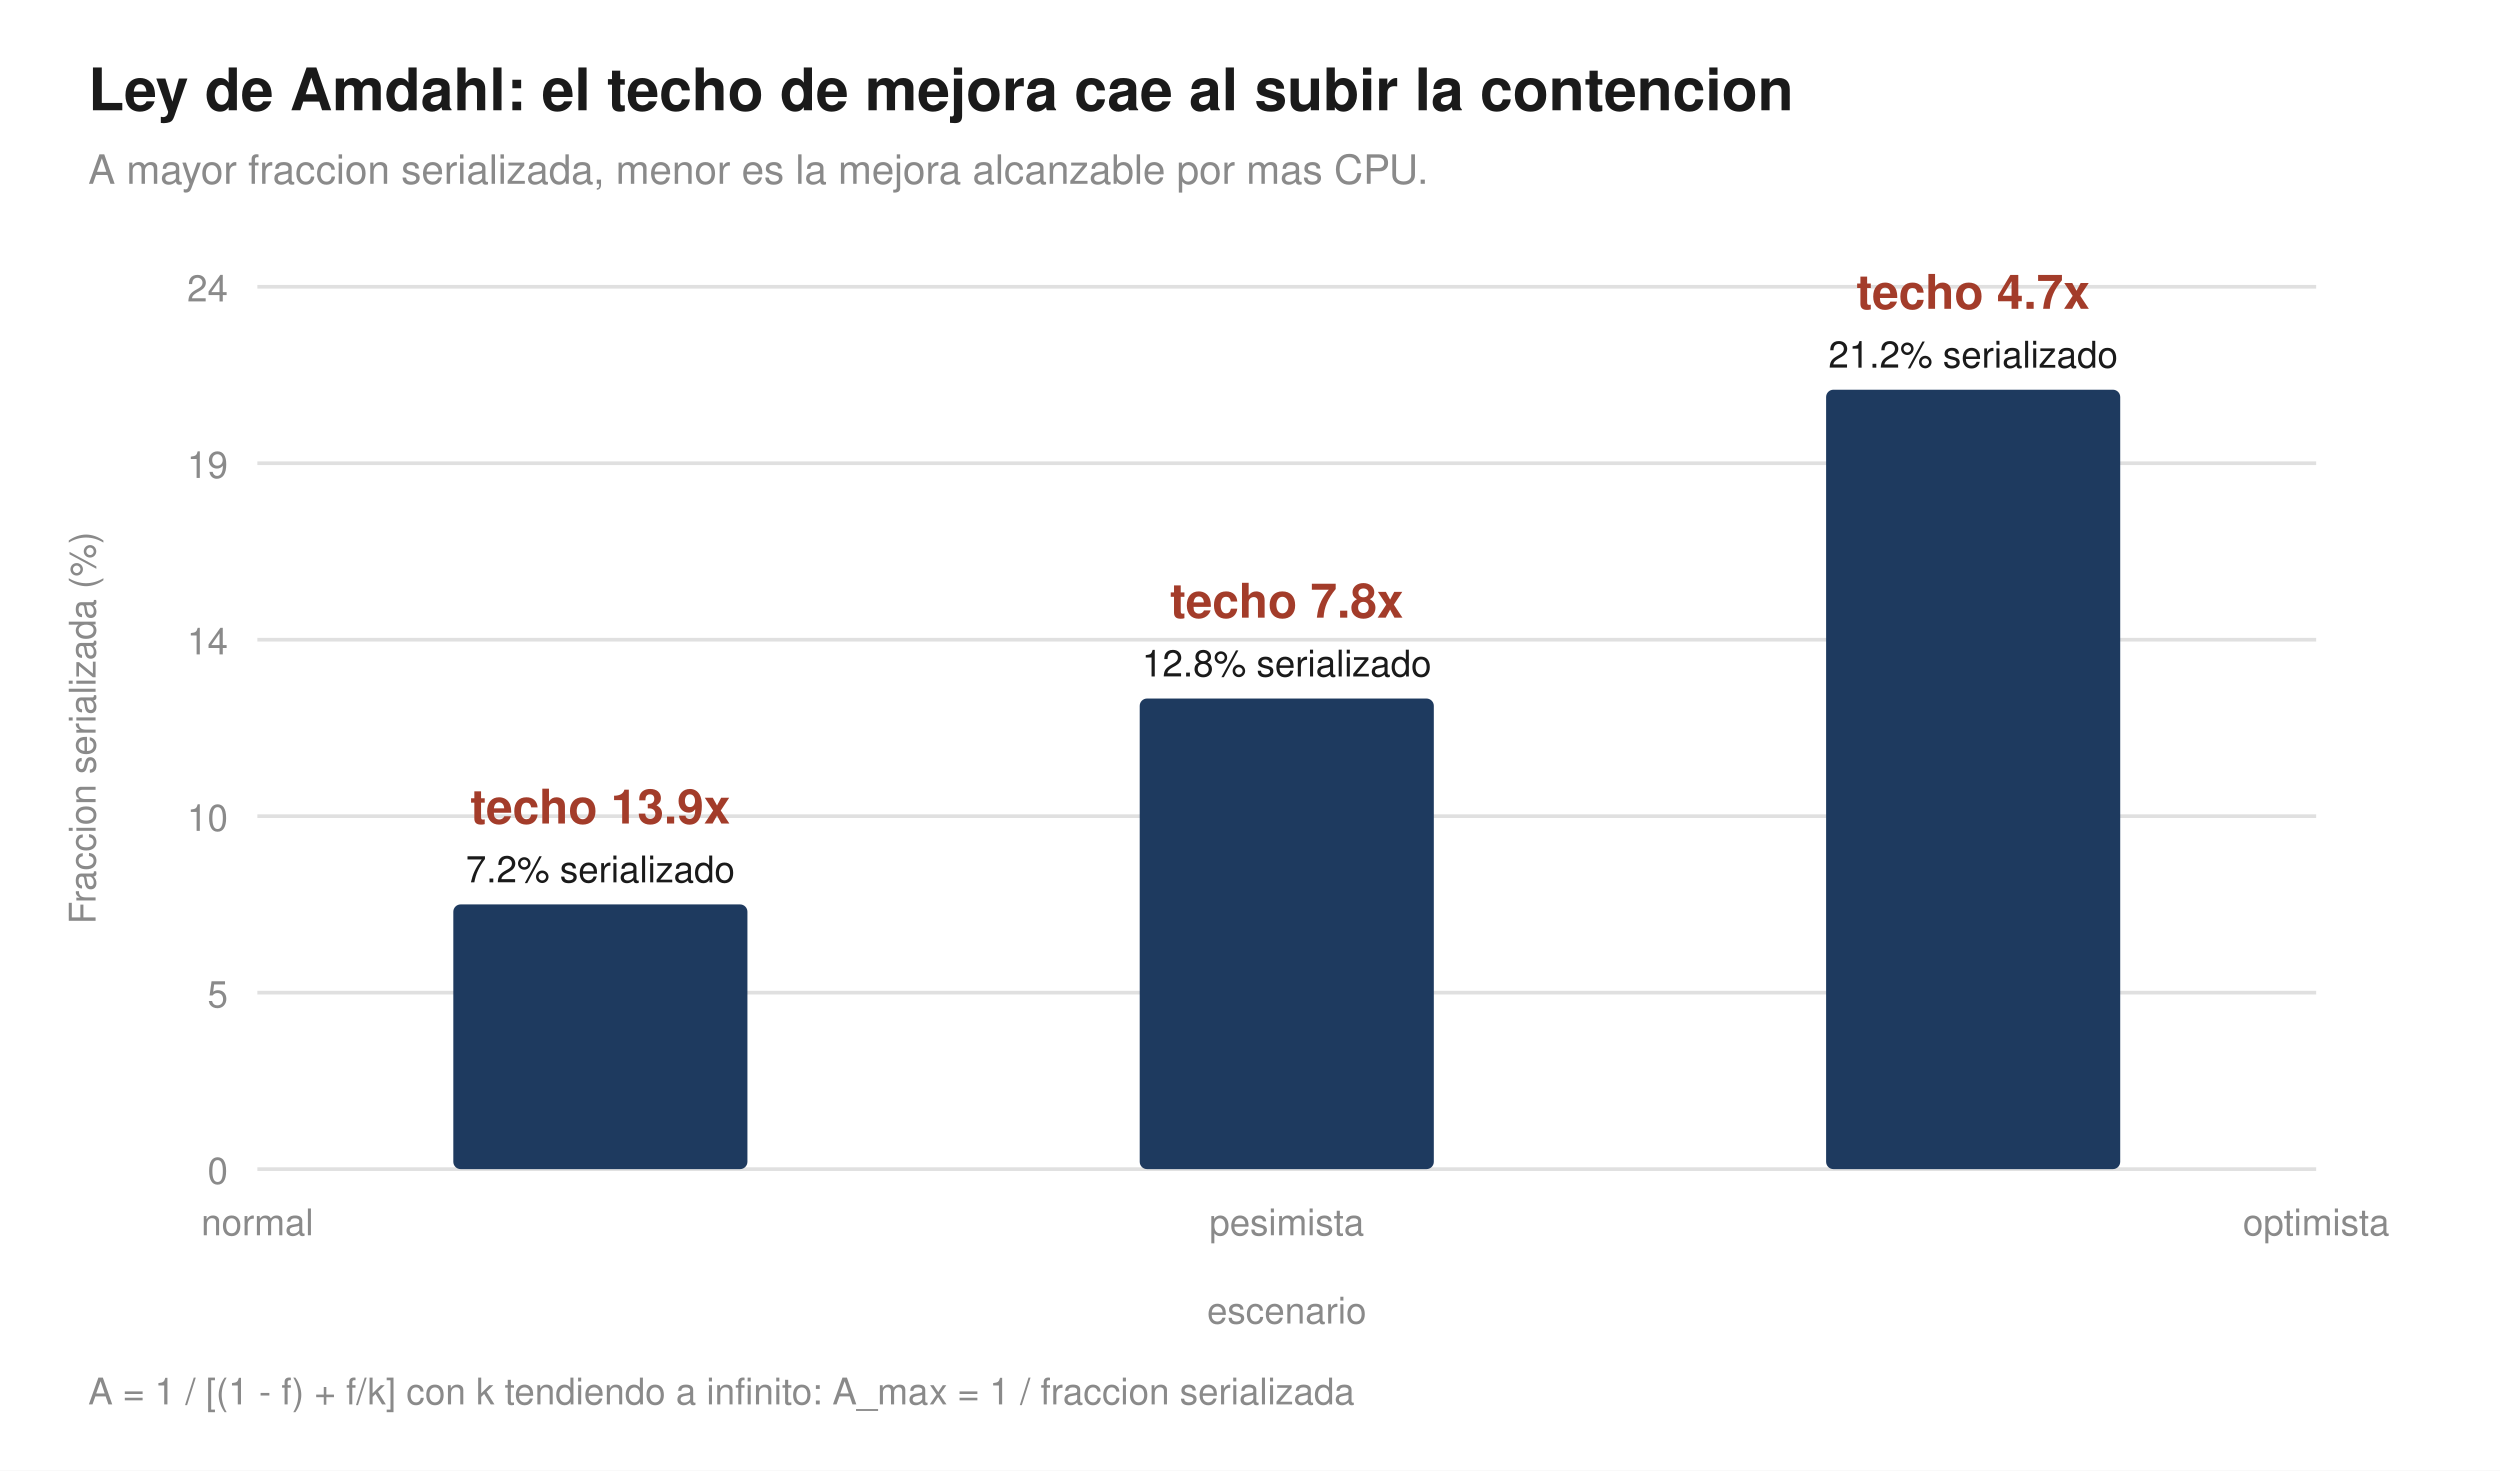
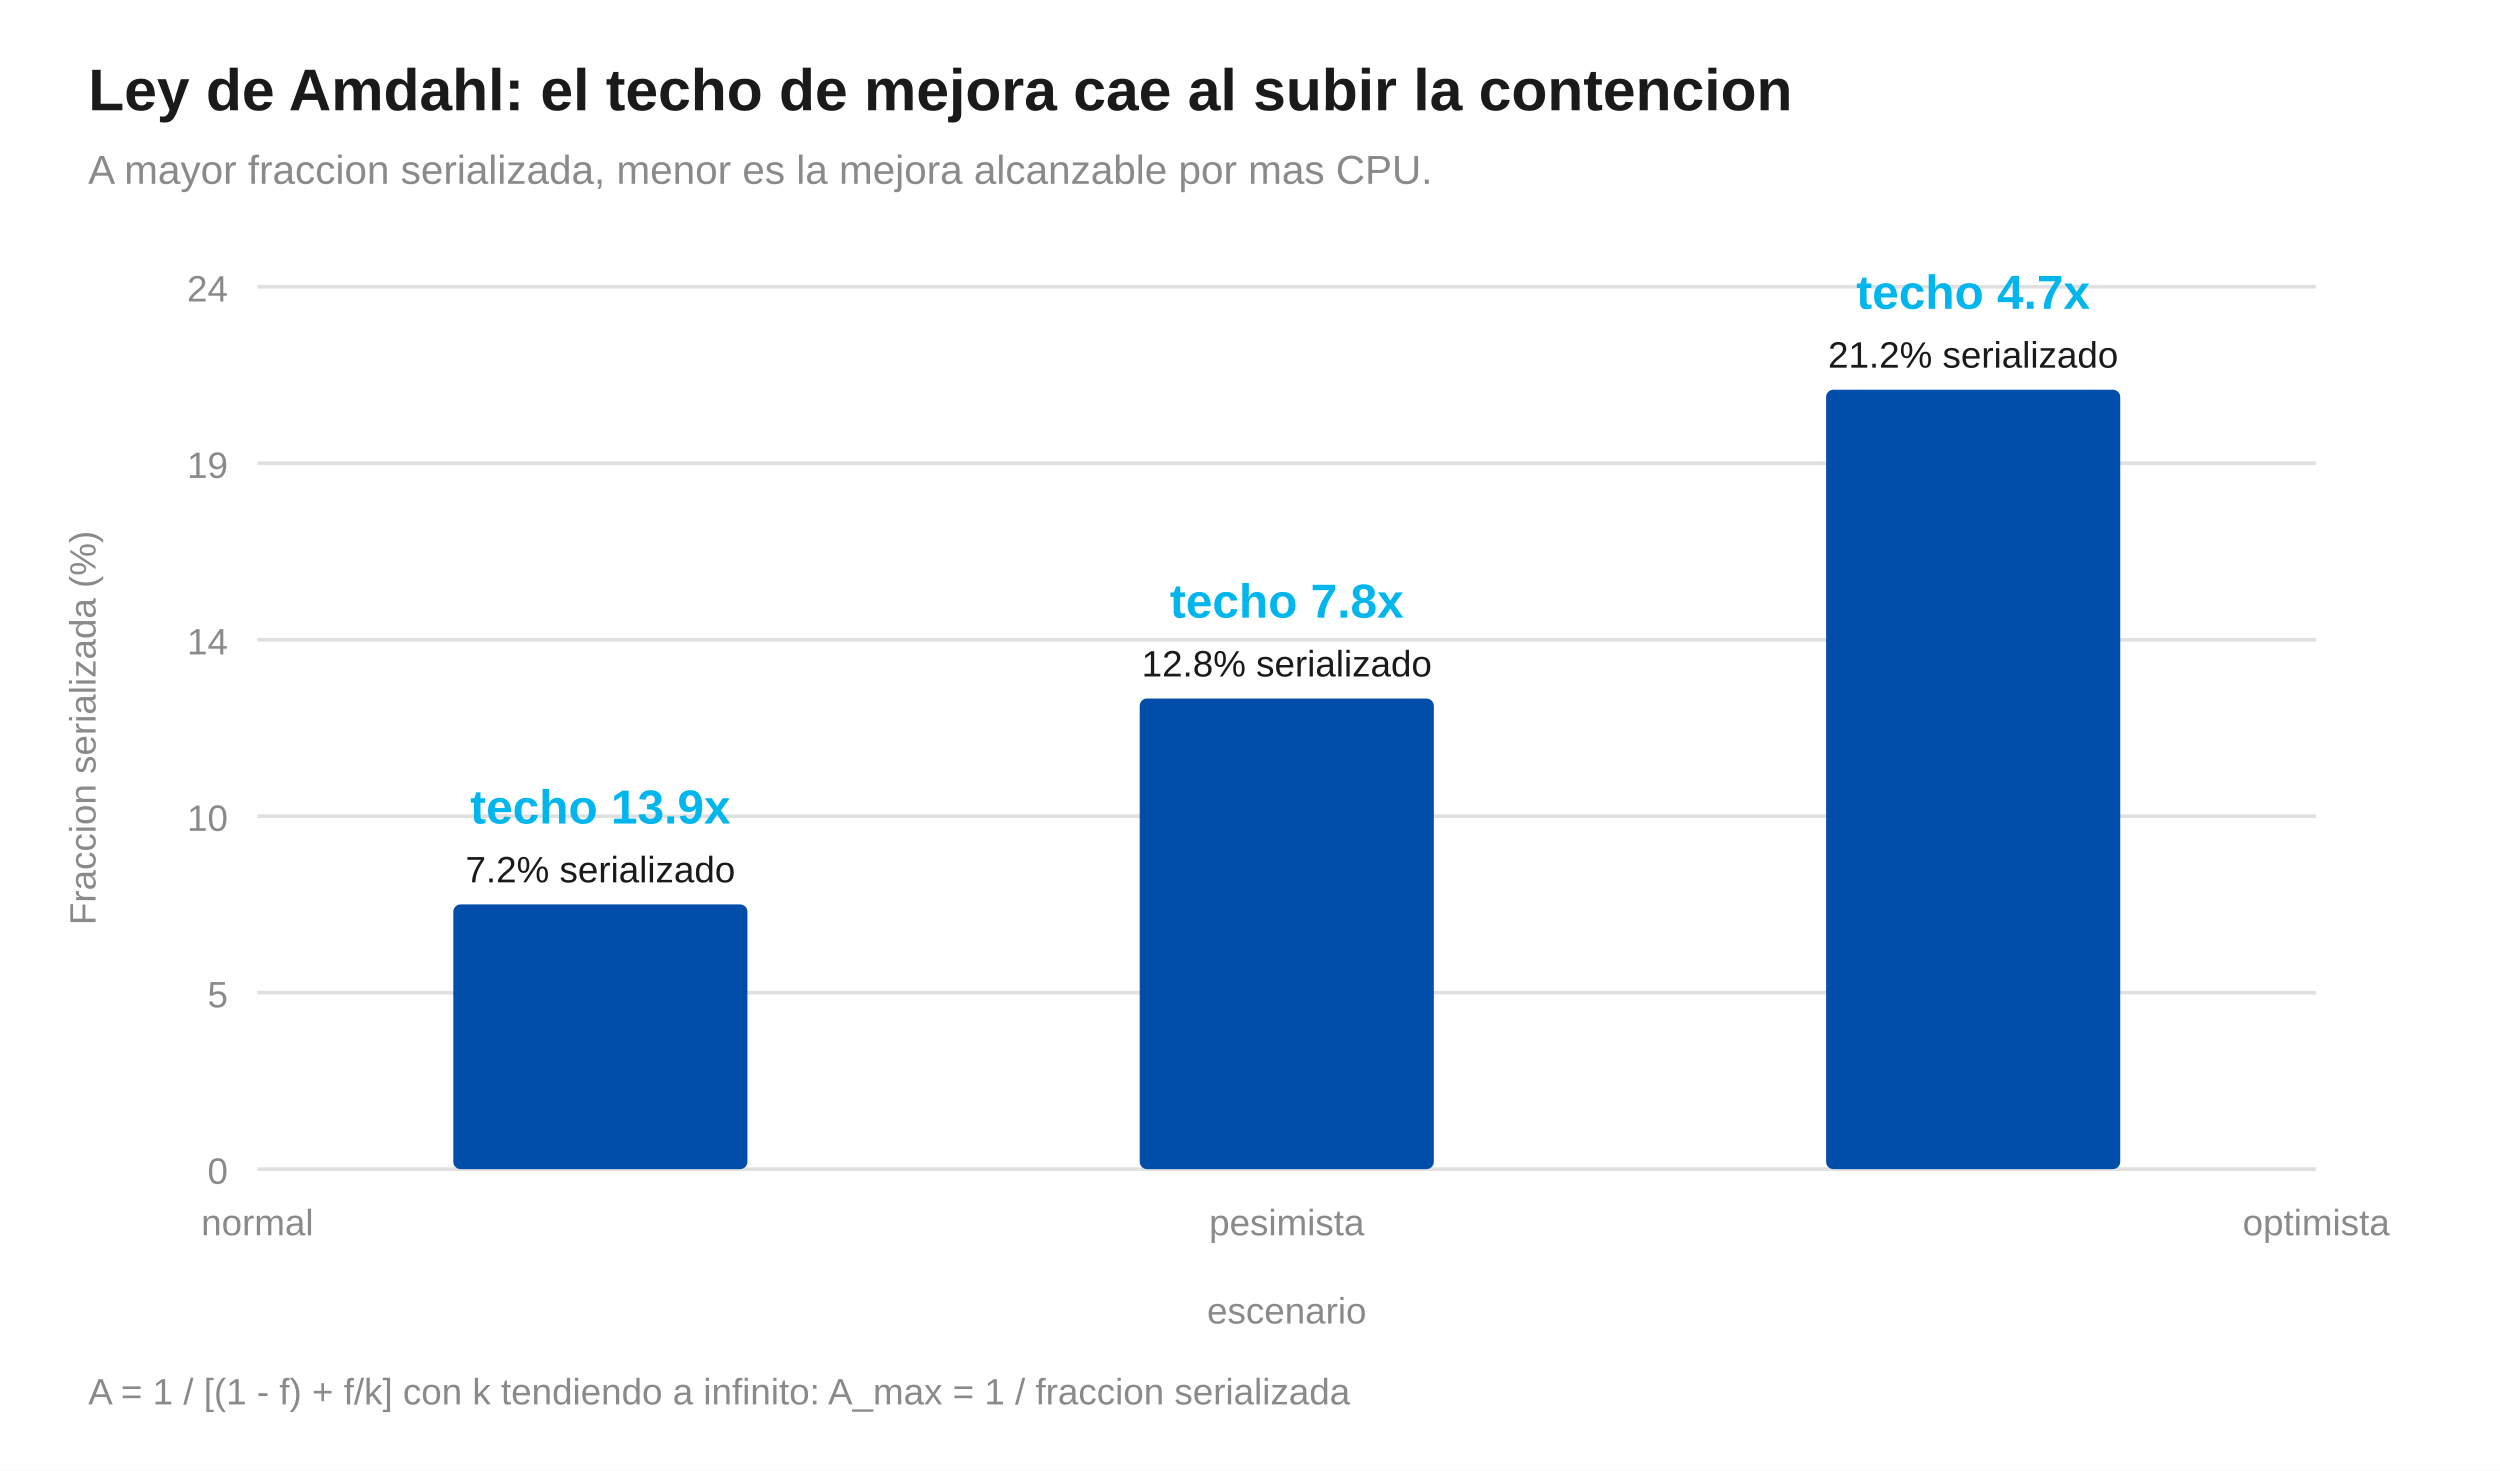
- <svg xmlns="http://www.w3.org/2000/svg" viewBox="0 0 680 400" width="680" height="400" font-family="Segoe UI, Helvetica, Arial, sans-serif">
+ <svg xmlns="http://www.w3.org/2000/svg" viewBox="0 0 680 400" width="680" height="400" font-family="Aptos, Montserrat, Arial, Helvetica, sans-serif">
  <rect width="680" height="400" fill="#ffffff" />
  <text x="24" y="30" font-size="16" font-weight="600" fill="#1a1a1a">Ley de Amdahl: el techo de mejora cae al subir la contencion</text>
  <text x="24" y="50" font-size="11" fill="#8a8a8a">A mayor fraccion serializada, menor es la mejora alcanzable por mas CPU.</text>
  <line x1="70" y1="318.0" x2="630" y2="318.0" stroke="#e0e0e0" stroke-width="1" />
  <text x="62" y="322.0" font-size="10" fill="#8a8a8a" text-anchor="end">0</text>
  <line x1="70" y1="270.0" x2="630" y2="270.0" stroke="#e0e0e0" stroke-width="1" />
  <text x="62" y="274.0" font-size="10" fill="#8a8a8a" text-anchor="end">5</text>
  <line x1="70" y1="222.0" x2="630" y2="222.0" stroke="#e0e0e0" stroke-width="1" />
  <text x="62" y="226.0" font-size="10" fill="#8a8a8a" text-anchor="end">10</text>
  <line x1="70" y1="174.0" x2="630" y2="174.0" stroke="#e0e0e0" stroke-width="1" />
  <text x="62" y="178.0" font-size="10" fill="#8a8a8a" text-anchor="end">14</text>
  <line x1="70" y1="126.0" x2="630" y2="126.0" stroke="#e0e0e0" stroke-width="1" />
  <text x="62" y="130.0" font-size="10" fill="#8a8a8a" text-anchor="end">19</text>
  <line x1="70" y1="78.0" x2="630" y2="78.0" stroke="#e0e0e0" stroke-width="1" />
  <text x="62" y="82.0" font-size="10" fill="#8a8a8a" text-anchor="end">24</text>
  <text x="26" y="198" font-size="10" fill="#8a8a8a" text-anchor="middle" transform="rotate(-90 26 198)">Fraccion serializada (%)</text>
  <text x="70.0" y="336" font-size="10" fill="#8a8a8a" text-anchor="middle">normal</text>
  <text x="350.0" y="336" font-size="10" fill="#8a8a8a" text-anchor="middle">pesimista</text>
  <text x="630.0" y="336" font-size="10" fill="#8a8a8a" text-anchor="middle">optimista</text>
-   <rect x="123.3" y="246.0" width="80" height="72.0" fill="#1e3a5f" rx="2" />
-   <text x="163.3" y="224.0" font-size="13" font-weight="700" fill="#a33c2a" text-anchor="middle">techo 13.9x</text>
+   <rect x="123.3" y="246.0" width="80" height="72.0" fill="#004EAA" rx="2" />
+   <text x="163.3" y="224.0" font-size="13" font-weight="700" fill="#00B6ED" text-anchor="middle">techo 13.9x</text>
  <text x="163.3" y="240.0" font-size="10" fill="#1a1a1a" text-anchor="middle">7.2% serializado</text>
-   <rect x="310.0" y="190.0" width="80" height="128.0" fill="#1e3a5f" rx="2" />
-   <text x="350.0" y="168.0" font-size="13" font-weight="700" fill="#a33c2a" text-anchor="middle">techo 7.8x</text>
+   <rect x="310.0" y="190.0" width="80" height="128.0" fill="#004EAA" rx="2" />
+   <text x="350.0" y="168.0" font-size="13" font-weight="700" fill="#00B6ED" text-anchor="middle">techo 7.8x</text>
  <text x="350.0" y="184.0" font-size="10" fill="#1a1a1a" text-anchor="middle">12.8% serializado</text>
-   <rect x="496.7" y="106.0" width="80" height="212.0" fill="#1e3a5f" rx="2" />
-   <text x="536.7" y="84.0" font-size="13" font-weight="700" fill="#a33c2a" text-anchor="middle">techo 4.7x</text>
+   <rect x="496.7" y="106.0" width="80" height="212.0" fill="#004EAA" rx="2" />
+   <text x="536.7" y="84.0" font-size="13" font-weight="700" fill="#00B6ED" text-anchor="middle">techo 4.7x</text>
  <text x="536.7" y="100.0" font-size="10" fill="#1a1a1a" text-anchor="middle">21.2% serializado</text>
  <text x="350" y="360" font-size="10" fill="#8a8a8a" text-anchor="middle">escenario</text>
  <text x="24" y="382" font-size="10" fill="#8a8a8a">A = 1 / [(1 - f) + f/k]   con k tendiendo a infinito:   A_max = 1 / fraccion serializada</text>
</svg>
